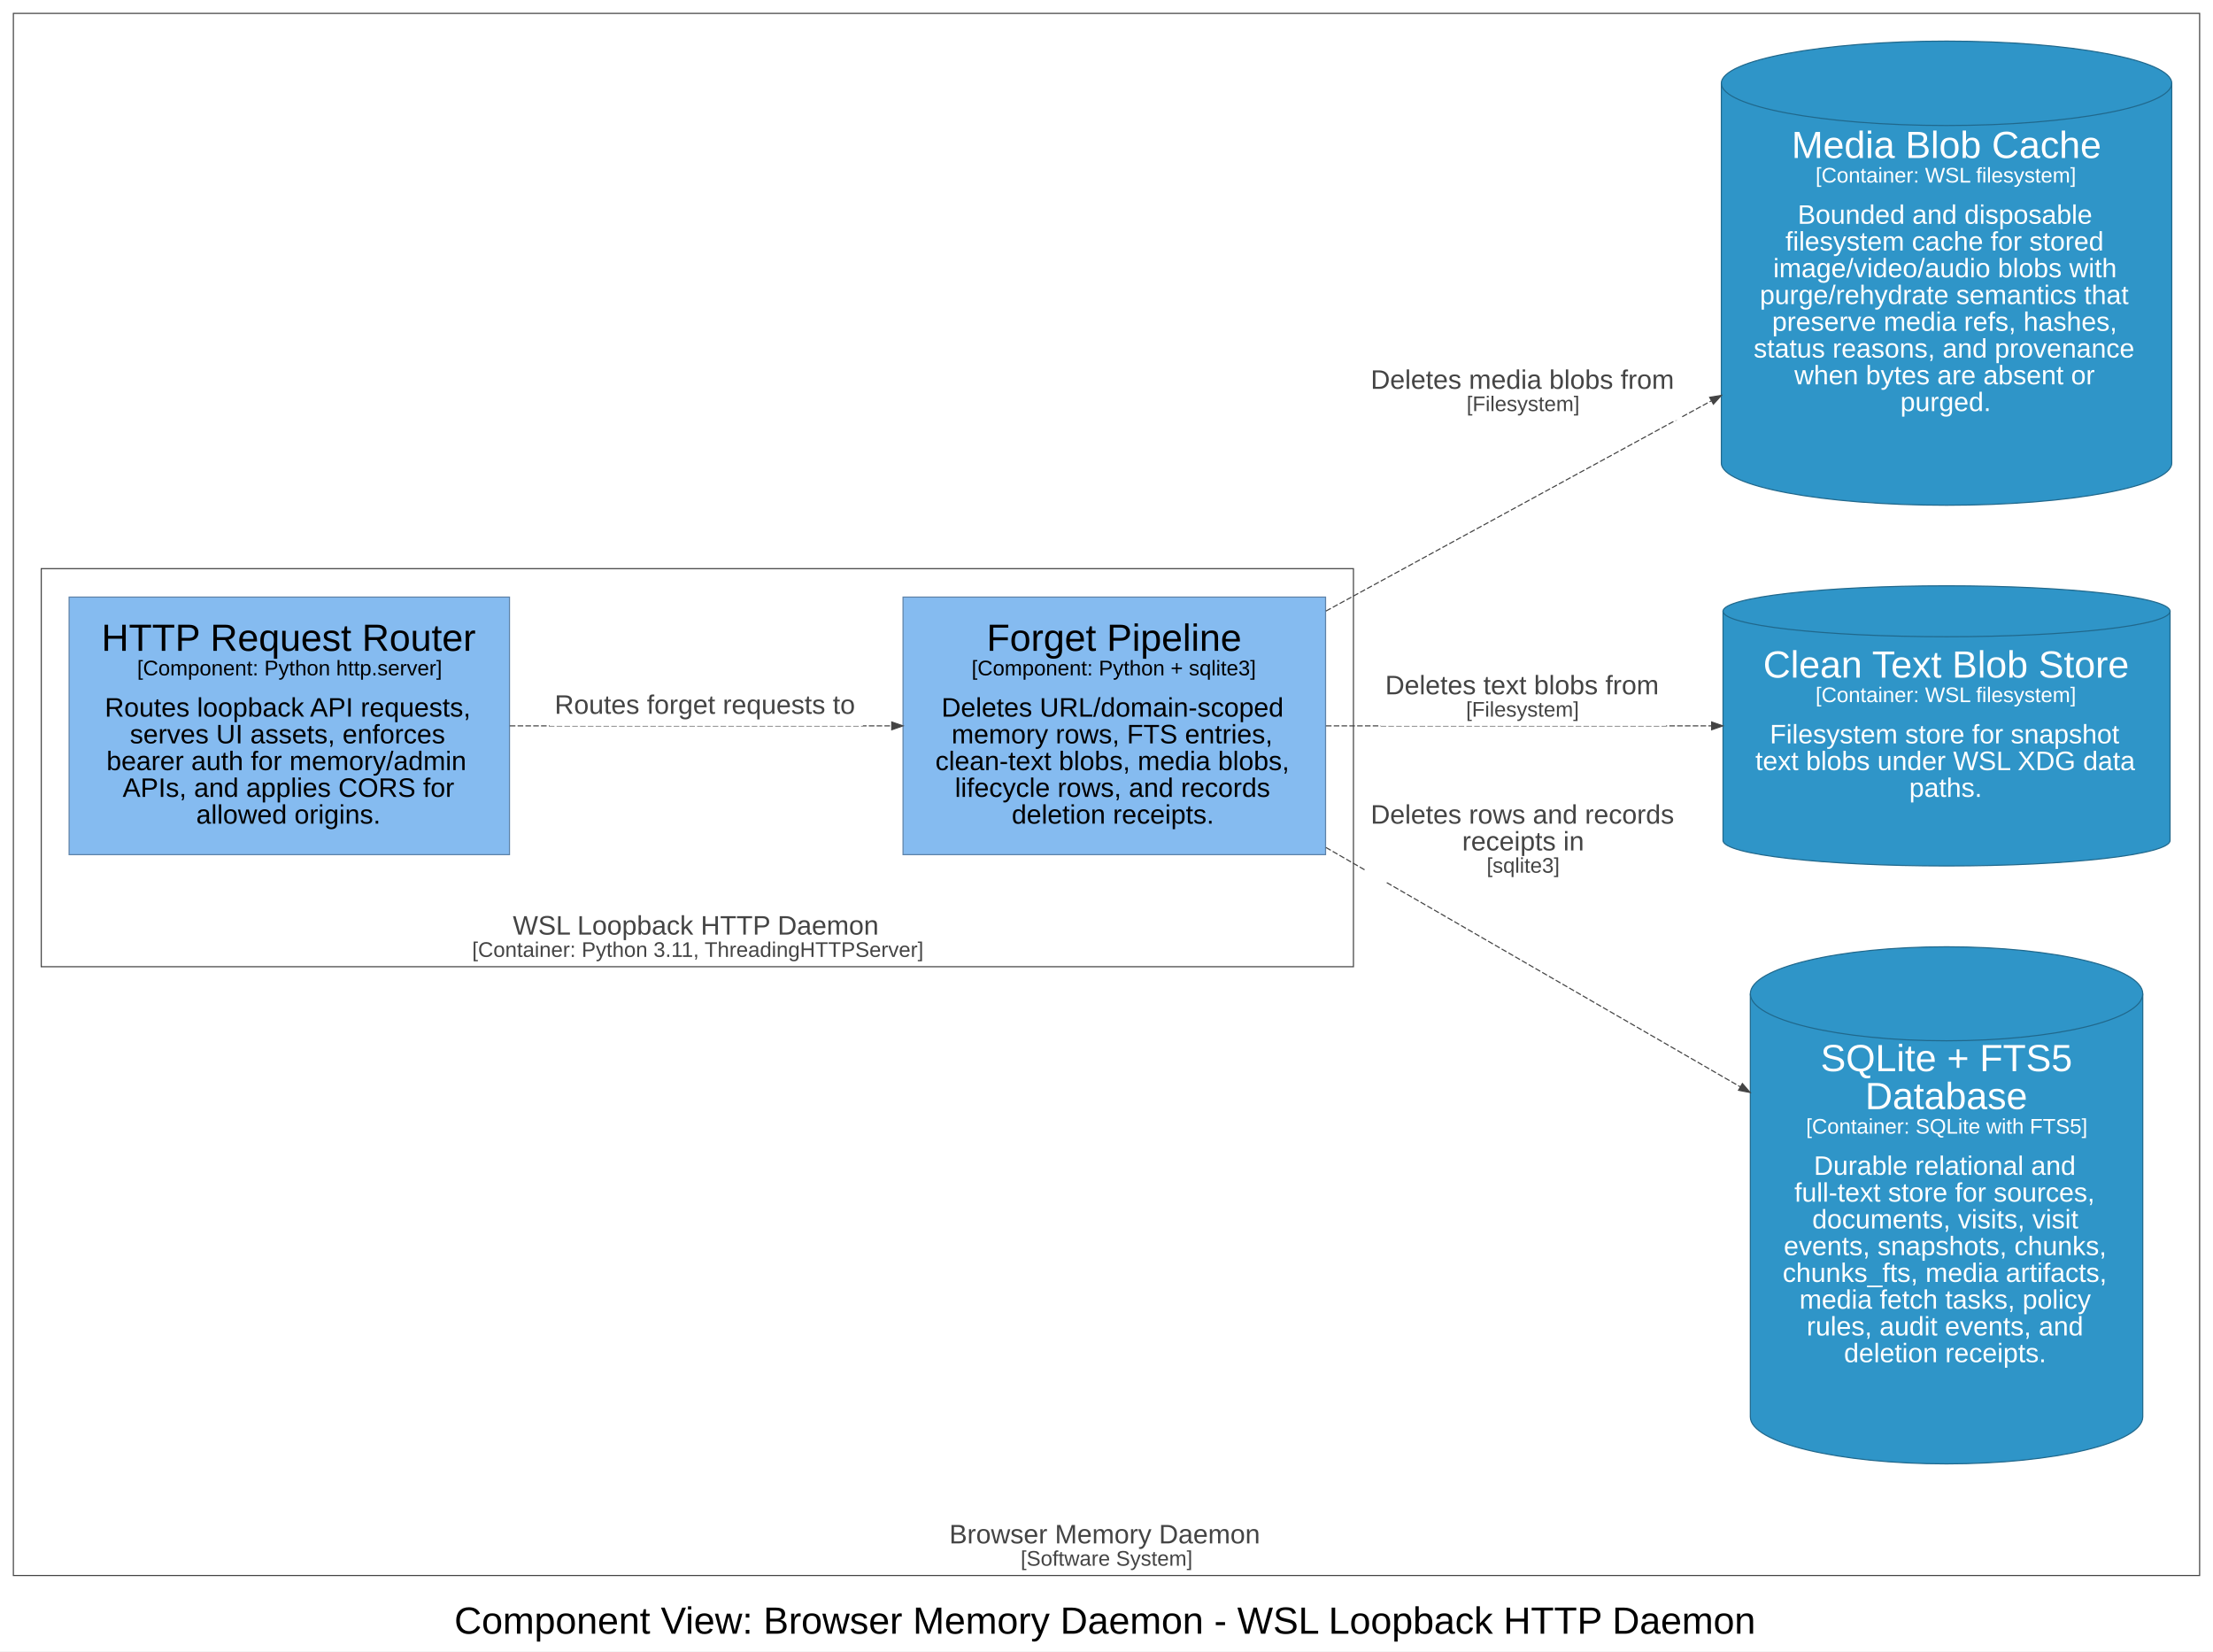
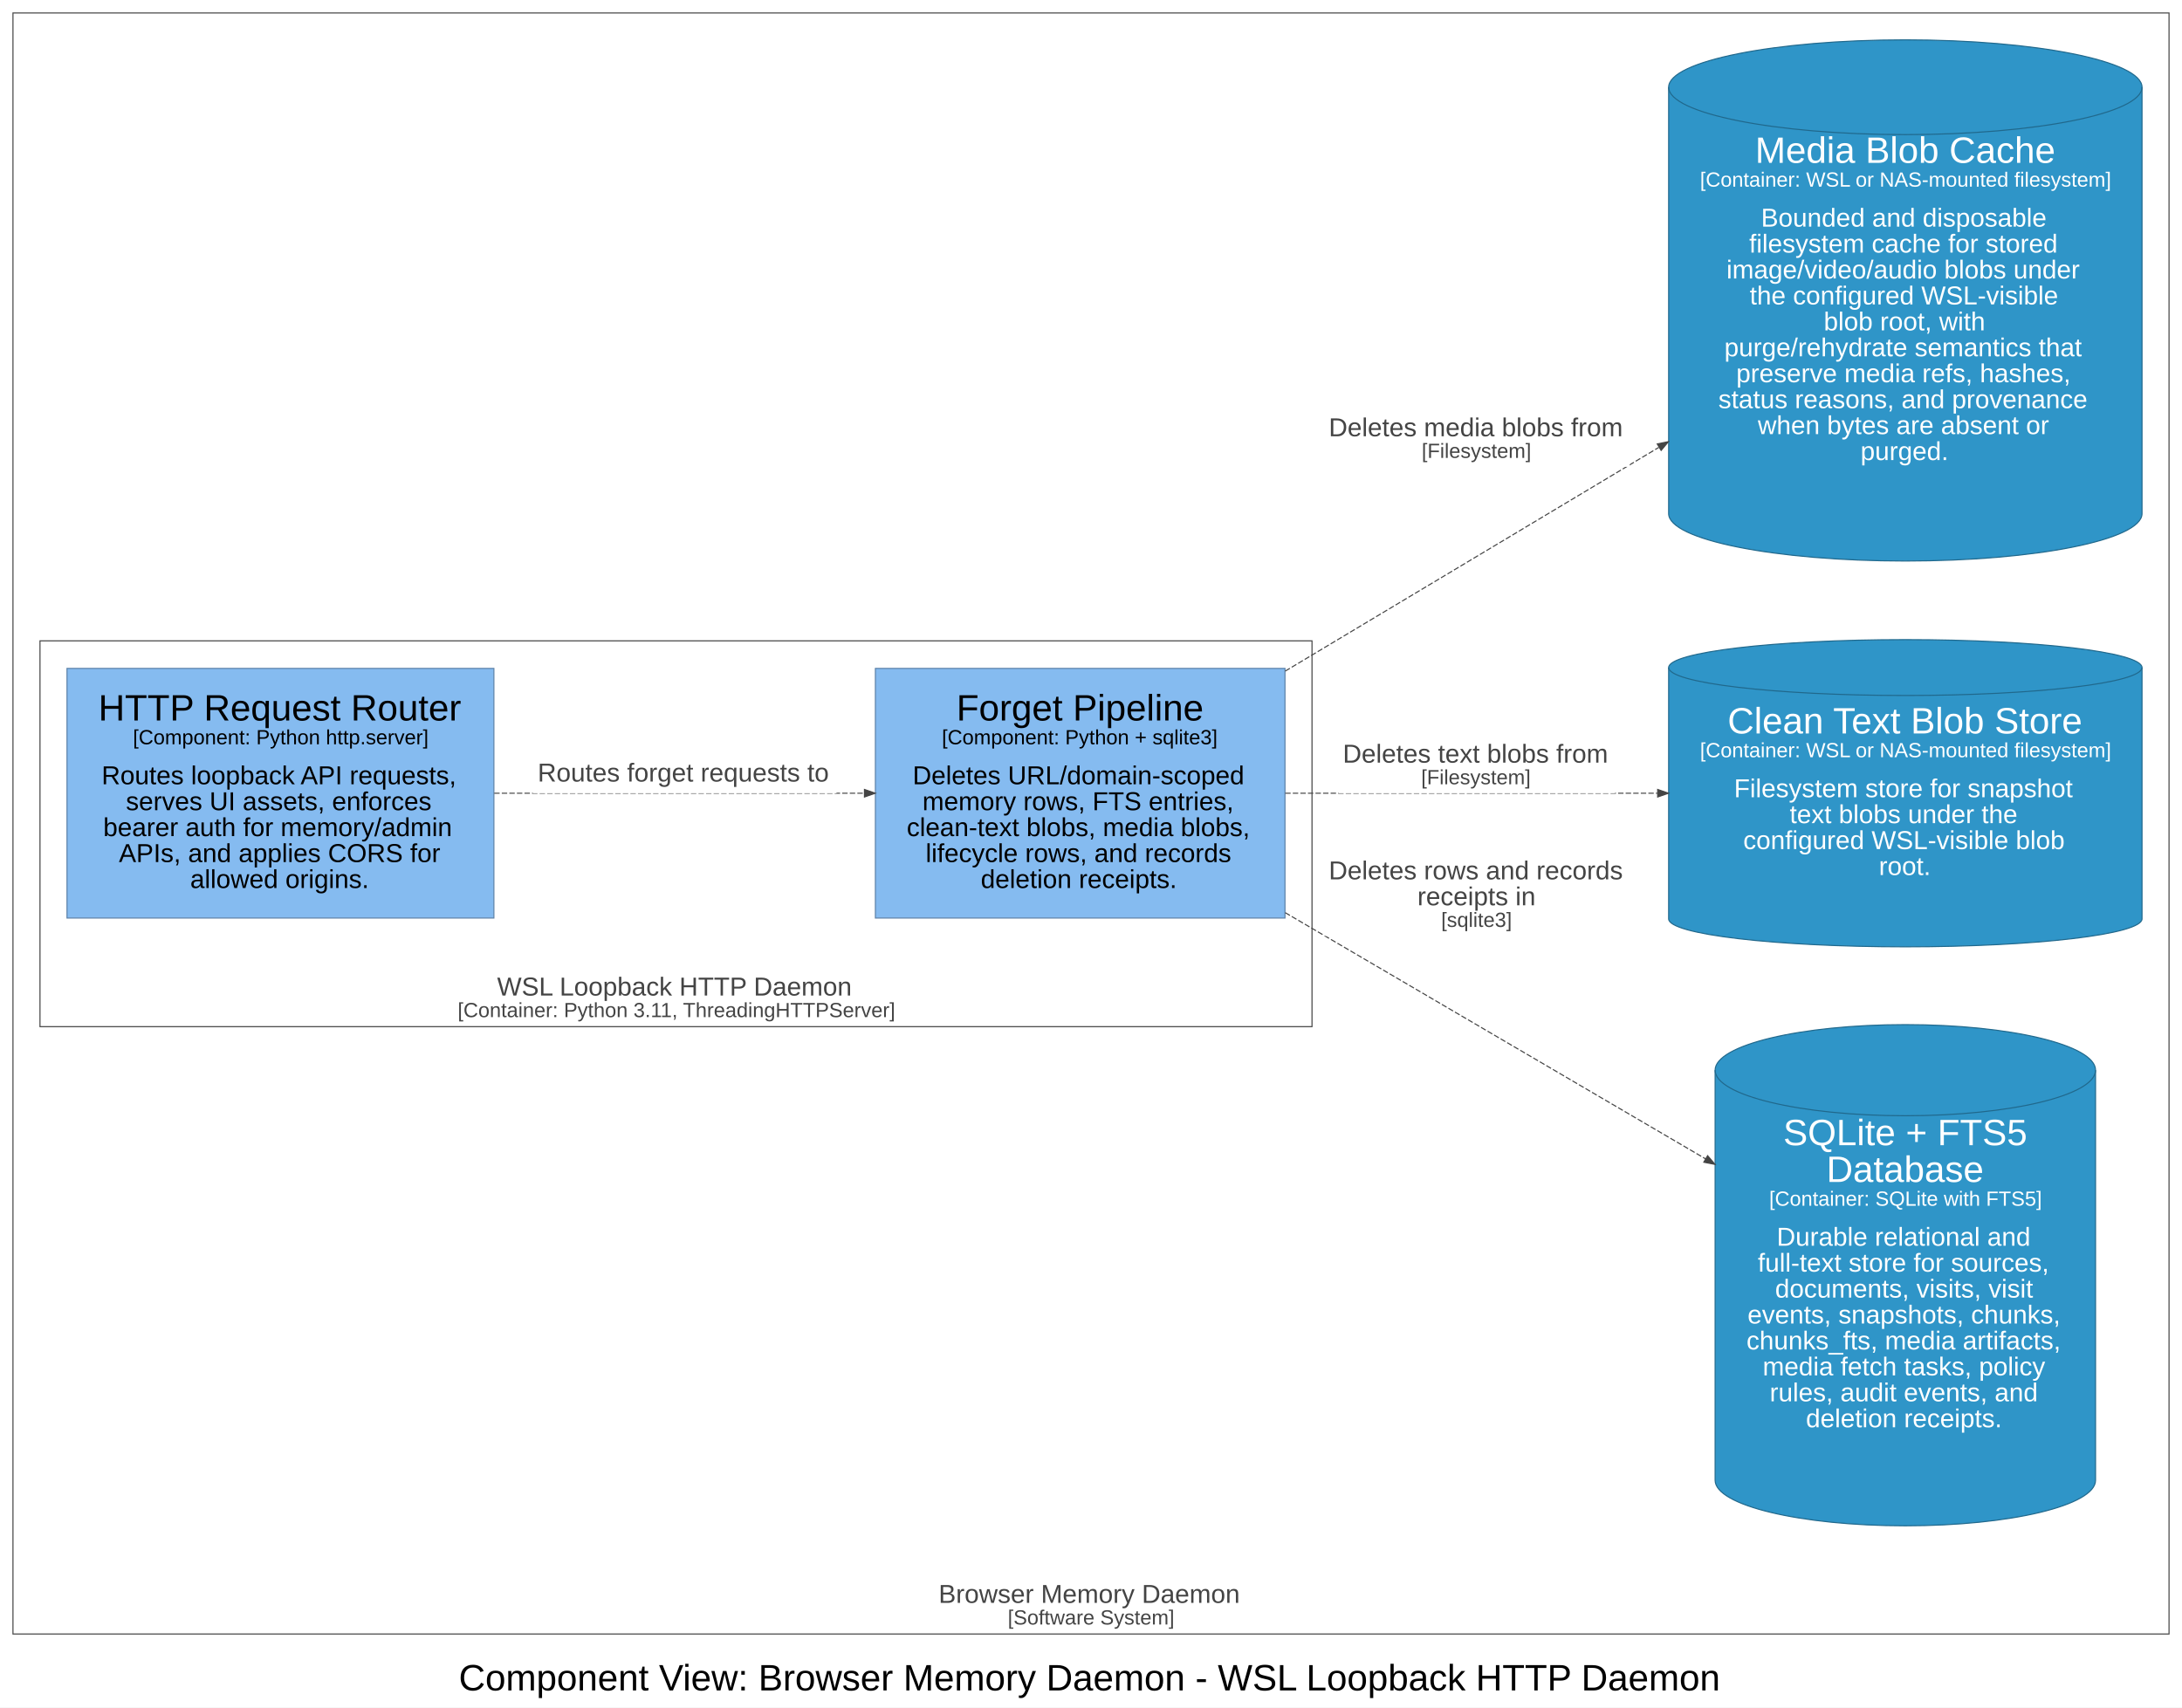
- <svg xmlns="http://www.w3.org/2000/svg" width="1985pt" height="1481pt" viewBox="0.00 0.00 1985.00 1481.00">
-   <g id="graph0" class="graph" transform="scale(1 1) rotate(0) translate(4 1477)">
-     <polygon fill="white" stroke="transparent" points="-4,4 -4,-1477 1981,-1477 1981,4 -4,4" />
-     <text text-anchor="start" x="403.5" y="-11.8" font-family="Arial" font-size="34.00">Component View: Browser Memory Daemon - WSL Loopback HTTP Daemon</text>
+ <svg xmlns="http://www.w3.org/2000/svg" width="2019pt" height="1580pt" viewBox="0.00 0.00 2019.00 1580.00">
+   <g id="graph0" class="graph" transform="scale(1 1) rotate(0) translate(4 1576)">
+     <polygon fill="white" stroke="transparent" points="-4,4 -4,-1576 2015,-1576 2015,4 -4,4" />
+     <text text-anchor="start" x="420.5" y="-11.8" font-family="Arial" font-size="34.00">Component View: Browser Memory Daemon - WSL Loopback HTTP Daemon</text>
    <g id="clust1" class="cluster">
-       <polygon fill="none" stroke="#444444" points="8,-64 8,-1465 1969,-1465 1969,-64 8,-64" />
-       <text text-anchor="start" x="847.5" y="-92.8" font-family="Arial" font-size="24.00" fill="#444444">Browser Memory Daemon</text>
-       <text text-anchor="start" x="911.5" y="-72.8" font-family="Arial" font-size="19.00" fill="#444444">[Software System]</text>
+       <polygon fill="none" stroke="#444444" points="8,-64 8,-1564 2003,-1564 2003,-64 8,-64" />
+       <text text-anchor="start" x="864.5" y="-92.8" font-family="Arial" font-size="24.00" fill="#444444">Browser Memory Daemon</text>
+       <text text-anchor="start" x="928.5" y="-72.8" font-family="Arial" font-size="19.00" fill="#444444">[Software System]</text>
    </g>
    <g id="clust2" class="cluster">
-       <polygon fill="none" stroke="#444444" points="33,-610 33,-967 1210,-967 1210,-610 33,-610" />
-       <text text-anchor="start" x="456" y="-638.8" font-family="Arial" font-size="24.00" fill="#444444">WSL Loopback HTTP Daemon</text>
-       <text text-anchor="start" x="419.5" y="-618.8" font-family="Arial" font-size="19.00" fill="#444444">[Container: Python 3.11, ThreadingHTTPServer]</text>
+       <polygon fill="none" stroke="#444444" points="33,-626 33,-983 1210,-983 1210,-626 33,-626" />
+       <text text-anchor="start" x="456" y="-654.8" font-family="Arial" font-size="24.00" fill="#444444">WSL Loopback HTTP Daemon</text>
+       <text text-anchor="start" x="419.5" y="-634.8" font-family="Arial" font-size="19.00" fill="#444444">[Container: Python 3.11, ThreadingHTTPServer]</text>
    </g>
    <g id="15" class="node">
-       <polygon fill="#85bbf0" stroke="#5d82a8" points="453,-941.5 58,-941.5 58,-710.5 453,-710.5 453,-941.5" />
-       <text text-anchor="start" x="87" y="-893.3" font-family="Arial" font-size="34.00" fill="#000000">HTTP Request Router</text>
-       <text text-anchor="start" x="119" y="-871.3" font-family="Arial" font-size="19.00" fill="#000000">[Component: Python http.server]</text>
-       <text text-anchor="start" x="90" y="-834.3" font-family="Arial" font-size="24.00" fill="#000000">Routes loopback API requests,</text>
-       <text text-anchor="start" x="112.5" y="-810.3" font-family="Arial" font-size="24.00" fill="#000000">serves UI assets, enforces</text>
-       <text text-anchor="start" x="91.5" y="-786.3" font-family="Arial" font-size="24.00" fill="#000000">bearer auth for memory/admin</text>
-       <text text-anchor="start" x="106" y="-762.3" font-family="Arial" font-size="24.00" fill="#000000">APIs, and applies CORS for</text>
-       <text text-anchor="start" x="172" y="-738.3" font-family="Arial" font-size="24.00" fill="#000000">allowed origins.</text>
+       <polygon fill="#85bbf0" stroke="#5d82a8" points="453,-957.5 58,-957.5 58,-726.5 453,-726.5 453,-957.5" />
+       <text text-anchor="start" x="87" y="-909.3" font-family="Arial" font-size="34.00" fill="#000000">HTTP Request Router</text>
+       <text text-anchor="start" x="119" y="-887.3" font-family="Arial" font-size="19.00" fill="#000000">[Component: Python http.server]</text>
+       <text text-anchor="start" x="90" y="-850.3" font-family="Arial" font-size="24.00" fill="#000000">Routes loopback API requests,</text>
+       <text text-anchor="start" x="112.5" y="-826.3" font-family="Arial" font-size="24.00" fill="#000000">serves UI assets, enforces</text>
+       <text text-anchor="start" x="91.5" y="-802.3" font-family="Arial" font-size="24.00" fill="#000000">bearer auth for memory/admin</text>
+       <text text-anchor="start" x="106" y="-778.3" font-family="Arial" font-size="24.00" fill="#000000">APIs, and applies CORS for</text>
+       <text text-anchor="start" x="172" y="-754.3" font-family="Arial" font-size="24.00" fill="#000000">allowed origins.</text>
    </g>
    <g id="22" class="node">
-       <polygon fill="#85bbf0" stroke="#5d82a8" points="1185,-941.5 806,-941.5 806,-710.5 1185,-710.5 1185,-941.5" />
-       <text text-anchor="start" x="881" y="-893.3" font-family="Arial" font-size="34.00" fill="#000000">Forget Pipeline</text>
-       <text text-anchor="start" x="867.5" y="-871.3" font-family="Arial" font-size="19.00" fill="#000000">[Component: Python + sqlite3]</text>
-       <text text-anchor="start" x="840.5" y="-834.3" font-family="Arial" font-size="24.00" fill="#000000">Deletes URL/domain-scoped</text>
-       <text text-anchor="start" x="849.5" y="-810.3" font-family="Arial" font-size="24.00" fill="#000000">memory rows, FTS entries,</text>
-       <text text-anchor="start" x="835" y="-786.3" font-family="Arial" font-size="24.00" fill="#000000">clean-text blobs, media blobs,</text>
-       <text text-anchor="start" x="852.5" y="-762.3" font-family="Arial" font-size="24.00" fill="#000000">lifecycle rows, and records</text>
-       <text text-anchor="start" x="903.5" y="-738.3" font-family="Arial" font-size="24.00" fill="#000000">deletion receipts.</text>
+       <polygon fill="#85bbf0" stroke="#5d82a8" points="1185,-957.5 806,-957.5 806,-726.5 1185,-726.5 1185,-957.5" />
+       <text text-anchor="start" x="881" y="-909.3" font-family="Arial" font-size="34.00" fill="#000000">Forget Pipeline</text>
+       <text text-anchor="start" x="867.5" y="-887.3" font-family="Arial" font-size="19.00" fill="#000000">[Component: Python + sqlite3]</text>
+       <text text-anchor="start" x="840.5" y="-850.3" font-family="Arial" font-size="24.00" fill="#000000">Deletes URL/domain-scoped</text>
+       <text text-anchor="start" x="849.5" y="-826.3" font-family="Arial" font-size="24.00" fill="#000000">memory rows, FTS entries,</text>
+       <text text-anchor="start" x="835" y="-802.3" font-family="Arial" font-size="24.00" fill="#000000">clean-text blobs, media blobs,</text>
+       <text text-anchor="start" x="852.5" y="-778.3" font-family="Arial" font-size="24.00" fill="#000000">lifecycle rows, and records</text>
+       <text text-anchor="start" x="903.5" y="-754.3" font-family="Arial" font-size="24.00" fill="#000000">deletion receipts.</text>
    </g>
    <g id="67" class="edge">
-       <path fill="none" stroke="#444444" stroke-dasharray="5,2" d="M453.3,-826C559.2,-826 689.48,-826 795.68,-826" />
-       <polygon fill="#444444" stroke="#444444" points="795.88,-829.5 805.88,-826 795.88,-822.5 795.88,-829.5" />
-       <polygon fill="white" stroke="transparent" points="489,-826 489,-860 770,-860 770,-826 489,-826" />
-       <text text-anchor="start" x="493.5" y="-836.8" font-family="Arial" font-size="24.00" fill="#444444">Routes forget requests to</text>
+       <path fill="none" stroke="#444444" stroke-dasharray="5,2" d="M453.3,-842C559.2,-842 689.48,-842 795.68,-842" />
+       <polygon fill="#444444" stroke="#444444" points="795.88,-845.5 805.88,-842 795.88,-838.5 795.88,-845.5" />
+       <polygon fill="white" stroke="transparent" points="489,-842 489,-876 770,-876 770,-842 489,-842" />
+       <text text-anchor="start" x="493.5" y="-852.8" font-family="Arial" font-size="24.00" fill="#444444">Routes forget requests to</text>
    </g>
    <g id="27" class="node">
-       <path fill="#2f95c8" stroke="#20688c" d="M1918,-585.72C1918,-608.98 1839.11,-627.88 1742,-627.88 1644.89,-627.88 1566,-608.98 1566,-585.72 1566,-585.72 1566,-206.28 1566,-206.28 1566,-183.02 1644.89,-164.12 1742,-164.12 1839.11,-164.12 1918,-183.02 1918,-206.28 1918,-206.28 1918,-585.72 1918,-585.72" />
-       <path fill="none" stroke="#20688c" d="M1918,-585.72C1918,-562.45 1839.11,-543.56 1742,-543.56 1644.89,-543.56 1566,-562.45 1566,-585.72" />
-       <text text-anchor="start" x="1629" y="-516.3" font-family="Arial" font-size="34.00" fill="#ffffff">SQLite + FTS5</text>
-       <text text-anchor="start" x="1669" y="-482.3" font-family="Arial" font-size="34.00" fill="#ffffff">Database</text>
-       <text text-anchor="start" x="1616" y="-460.3" font-family="Arial" font-size="19.00" fill="#ffffff">[Container: SQLite with FTS5]</text>
-       <text text-anchor="start" x="1623" y="-423.3" font-family="Arial" font-size="24.00" fill="#ffffff">Durable relational and</text>
-       <text text-anchor="start" x="1605.5" y="-399.3" font-family="Arial" font-size="24.00" fill="#ffffff">full-text store for sources,</text>
-       <text text-anchor="start" x="1621.5" y="-375.3" font-family="Arial" font-size="24.00" fill="#ffffff">documents, visits, visit</text>
-       <text text-anchor="start" x="1596" y="-351.3" font-family="Arial" font-size="24.00" fill="#ffffff">events, snapshots, chunks,</text>
-       <text text-anchor="start" x="1595" y="-327.3" font-family="Arial" font-size="24.00" fill="#ffffff">chunks_fts, media artifacts,</text>
-       <text text-anchor="start" x="1610" y="-303.3" font-family="Arial" font-size="24.00" fill="#ffffff">media fetch tasks, policy</text>
-       <text text-anchor="start" x="1616.5" y="-279.3" font-family="Arial" font-size="24.00" fill="#ffffff">rules, audit events, and</text>
-       <text text-anchor="start" x="1650" y="-255.3" font-family="Arial" font-size="24.00" fill="#ffffff">deletion receipts.</text>
+       <path fill="#2f95c8" stroke="#20688c" d="M1935,-585.72C1935,-608.98 1856.11,-627.88 1759,-627.88 1661.89,-627.88 1583,-608.98 1583,-585.72 1583,-585.72 1583,-206.28 1583,-206.28 1583,-183.02 1661.89,-164.12 1759,-164.12 1856.11,-164.12 1935,-183.02 1935,-206.28 1935,-206.28 1935,-585.72 1935,-585.72" />
+       <path fill="none" stroke="#20688c" d="M1935,-585.72C1935,-562.45 1856.11,-543.56 1759,-543.56 1661.89,-543.56 1583,-562.45 1583,-585.72" />
+       <text text-anchor="start" x="1646" y="-516.3" font-family="Arial" font-size="34.00" fill="#ffffff">SQLite + FTS5</text>
+       <text text-anchor="start" x="1686" y="-482.3" font-family="Arial" font-size="34.00" fill="#ffffff">Database</text>
+       <text text-anchor="start" x="1633" y="-460.3" font-family="Arial" font-size="19.00" fill="#ffffff">[Container: SQLite with FTS5]</text>
+       <text text-anchor="start" x="1640" y="-423.3" font-family="Arial" font-size="24.00" fill="#ffffff">Durable relational and</text>
+       <text text-anchor="start" x="1622.5" y="-399.3" font-family="Arial" font-size="24.00" fill="#ffffff">full-text store for sources,</text>
+       <text text-anchor="start" x="1638.5" y="-375.3" font-family="Arial" font-size="24.00" fill="#ffffff">documents, visits, visit</text>
+       <text text-anchor="start" x="1613" y="-351.3" font-family="Arial" font-size="24.00" fill="#ffffff">events, snapshots, chunks,</text>
+       <text text-anchor="start" x="1612" y="-327.3" font-family="Arial" font-size="24.00" fill="#ffffff">chunks_fts, media artifacts,</text>
+       <text text-anchor="start" x="1627" y="-303.3" font-family="Arial" font-size="24.00" fill="#ffffff">media fetch tasks, policy</text>
+       <text text-anchor="start" x="1633.5" y="-279.3" font-family="Arial" font-size="24.00" fill="#ffffff">rules, audit events, and</text>
+       <text text-anchor="start" x="1667" y="-255.3" font-family="Arial" font-size="24.00" fill="#ffffff">deletion receipts.</text>
    </g>
    <g id="79" class="edge">
-       <path fill="none" stroke="#444444" stroke-dasharray="5,2" d="M1185.33,-716.94C1299.32,-651.1 1443.9,-567.59 1557.01,-502.27" />
-       <polygon fill="#444444" stroke="#444444" points="1558.88,-505.23 1565.79,-497.2 1555.38,-499.17 1558.88,-505.23" />
-       <polygon fill="white" stroke="transparent" points="1221,-686 1221,-761 1504,-761 1504,-686 1221,-686" />
-       <text text-anchor="start" x="1225.5" y="-738.3" font-family="Arial" font-size="24.00" fill="#444444">Deletes rows and records</text>
-       <text text-anchor="start" x="1307.5" y="-714.3" font-family="Arial" font-size="24.00" fill="#444444">receipts in</text>
-       <text text-anchor="start" x="1329.5" y="-694.3" font-family="Arial" font-size="19.00" fill="#444444">[sqlite3]</text>
+       <path fill="none" stroke="#444444" stroke-dasharray="5,2" d="M1185.22,-731.47C1303.93,-661.94 1456.37,-572.66 1574.14,-503.69" />
+       <polygon fill="#444444" stroke="#444444" points="1576.05,-506.62 1582.91,-498.55 1572.52,-500.58 1576.05,-506.62" />
+       <polygon fill="white" stroke="transparent" points="1221,-710 1221,-785 1504,-785 1504,-710 1221,-710" />
+       <text text-anchor="start" x="1225.5" y="-762.3" font-family="Arial" font-size="24.00" fill="#444444">Deletes rows and records</text>
+       <text text-anchor="start" x="1307.5" y="-738.3" font-family="Arial" font-size="24.00" fill="#444444">receipts in</text>
+       <text text-anchor="start" x="1329.5" y="-718.3" font-family="Arial" font-size="19.00" fill="#444444">[sqlite3]</text>
    </g>
    <g id="28" class="node">
-       <path fill="#2f95c8" stroke="#20688c" d="M1942.5,-928.78C1942.5,-941.39 1852.63,-951.63 1742,-951.63 1631.37,-951.63 1541.5,-941.39 1541.5,-928.78 1541.5,-928.78 1541.5,-723.22 1541.5,-723.22 1541.5,-710.61 1631.37,-700.37 1742,-700.37 1852.63,-700.37 1942.5,-710.61 1942.5,-723.22 1942.5,-723.22 1942.5,-928.78 1942.5,-928.78" />
-       <path fill="none" stroke="#20688c" d="M1942.5,-928.78C1942.5,-916.18 1852.63,-905.94 1742,-905.94 1631.37,-905.94 1541.5,-916.18 1541.5,-928.78" />
-       <text text-anchor="start" x="1577.5" y="-869.3" font-family="Arial" font-size="34.00" fill="#ffffff">Clean Text Blob Store</text>
-       <text text-anchor="start" x="1624.5" y="-847.3" font-family="Arial" font-size="19.00" fill="#ffffff">[Container: WSL filesystem]</text>
-       <text text-anchor="start" x="1583.5" y="-810.3" font-family="Arial" font-size="24.00" fill="#ffffff">Filesystem store for snapshot</text>
-       <text text-anchor="start" x="1570.5" y="-786.3" font-family="Arial" font-size="24.00" fill="#ffffff">text blobs under WSL XDG data</text>
-       <text text-anchor="start" x="1708.5" y="-762.3" font-family="Arial" font-size="24.00" fill="#ffffff">paths.</text>
+       <path fill="#2f95c8" stroke="#20688c" d="M1978,-958.28C1978,-972.54 1879.84,-984.13 1759,-984.13 1638.16,-984.13 1540,-972.54 1540,-958.28 1540,-958.28 1540,-725.72 1540,-725.72 1540,-711.46 1638.16,-699.87 1759,-699.87 1879.84,-699.87 1978,-711.46 1978,-725.72 1978,-725.72 1978,-958.28 1978,-958.28" />
+       <path fill="none" stroke="#20688c" d="M1978,-958.28C1978,-944.03 1879.84,-932.44 1759,-932.44 1638.16,-932.44 1540,-944.03 1540,-958.28" />
+       <text text-anchor="start" x="1594.5" y="-897.3" font-family="Arial" font-size="34.00" fill="#ffffff">Clean Text Blob Store</text>
+       <text text-anchor="start" x="1569" y="-875.3" font-family="Arial" font-size="19.00" fill="#ffffff">[Container: WSL or NAS-mounted filesystem]</text>
+       <text text-anchor="start" x="1600.5" y="-838.3" font-family="Arial" font-size="24.00" fill="#ffffff">Filesystem store for snapshot</text>
+       <text text-anchor="start" x="1652" y="-814.3" font-family="Arial" font-size="24.00" fill="#ffffff">text blobs under the</text>
+       <text text-anchor="start" x="1609" y="-790.3" font-family="Arial" font-size="24.00" fill="#ffffff">configured WSL-visible blob</text>
+       <text text-anchor="start" x="1734.5" y="-766.3" font-family="Arial" font-size="24.00" fill="#ffffff">root.</text>
    </g>
    <g id="80" class="edge">
-       <path fill="none" stroke="#444444" stroke-dasharray="5,2" d="M1185.33,-826C1290.81,-826 1422.49,-826 1531.18,-826" />
-       <polygon fill="#444444" stroke="#444444" points="1531.3,-829.5 1541.3,-826 1531.3,-822.5 1531.3,-829.5" />
-       <polygon fill="white" stroke="transparent" points="1234.5,-826 1234.5,-877 1490.5,-877 1490.5,-826 1234.5,-826" />
-       <text text-anchor="start" x="1238.5" y="-854.3" font-family="Arial" font-size="24.00" fill="#444444">Deletes text blobs from</text>
-       <text text-anchor="start" x="1311" y="-834.3" font-family="Arial" font-size="19.00" fill="#444444">[Filesystem]</text>
+       <path fill="none" stroke="#444444" stroke-dasharray="5,2" d="M1185.22,-842C1289.44,-842 1419.66,-842 1529.59,-842" />
+       <polygon fill="#444444" stroke="#444444" points="1529.83,-845.5 1539.83,-842 1529.83,-838.5 1529.83,-845.5" />
+       <polygon fill="white" stroke="transparent" points="1234.5,-842 1234.5,-893 1490.5,-893 1490.5,-842 1234.5,-842" />
+       <text text-anchor="start" x="1238.5" y="-870.3" font-family="Arial" font-size="24.00" fill="#444444">Deletes text blobs from</text>
+       <text text-anchor="start" x="1311" y="-850.3" font-family="Arial" font-size="19.00" fill="#444444">[Filesystem]</text>
    </g>
    <g id="29" class="node">
-       <path fill="#2f95c8" stroke="#20688c" d="M1944,-1402.28C1944,-1423.16 1853.46,-1440.13 1742,-1440.13 1630.54,-1440.13 1540,-1423.16 1540,-1402.28 1540,-1402.28 1540,-1061.72 1540,-1061.72 1540,-1040.84 1630.54,-1023.87 1742,-1023.87 1853.46,-1023.87 1944,-1040.84 1944,-1061.72 1944,-1061.72 1944,-1402.28 1944,-1402.28" />
-       <path fill="none" stroke="#20688c" d="M1944,-1402.28C1944,-1381.4 1853.46,-1364.44 1742,-1364.44 1630.54,-1364.44 1540,-1381.4 1540,-1402.28" />
-       <text text-anchor="start" x="1603" y="-1335.3" font-family="Arial" font-size="34.00" fill="#ffffff">Media Blob Cache</text>
-       <text text-anchor="start" x="1624.5" y="-1313.3" font-family="Arial" font-size="19.00" fill="#ffffff">[Container: WSL filesystem]</text>
-       <text text-anchor="start" x="1608.5" y="-1276.3" font-family="Arial" font-size="24.00" fill="#ffffff">Bounded and disposable</text>
-       <text text-anchor="start" x="1597.5" y="-1252.3" font-family="Arial" font-size="24.00" fill="#ffffff">filesystem cache for stored</text>
-       <text text-anchor="start" x="1586.5" y="-1228.3" font-family="Arial" font-size="24.00" fill="#ffffff">image/video/audio blobs with</text>
-       <text text-anchor="start" x="1574.5" y="-1204.3" font-family="Arial" font-size="24.00" fill="#ffffff">purge/rehydrate semantics that</text>
-       <text text-anchor="start" x="1585.5" y="-1180.3" font-family="Arial" font-size="24.00" fill="#ffffff">preserve media refs, hashes,</text>
-       <text text-anchor="start" x="1569" y="-1156.3" font-family="Arial" font-size="24.00" fill="#ffffff">status reasons, and provenance</text>
-       <text text-anchor="start" x="1605.5" y="-1132.3" font-family="Arial" font-size="24.00" fill="#ffffff">when bytes are absent or</text>
-       <text text-anchor="start" x="1700.5" y="-1108.3" font-family="Arial" font-size="24.00" fill="#ffffff">purged.</text>
+       <path fill="#2f95c8" stroke="#20688c" d="M1978,-1495.28C1978,-1519.47 1879.84,-1539.13 1759,-1539.13 1638.16,-1539.13 1540,-1519.47 1540,-1495.28 1540,-1495.28 1540,-1100.72 1540,-1100.72 1540,-1076.53 1638.16,-1056.87 1759,-1056.87 1879.84,-1056.87 1978,-1076.53 1978,-1100.72 1978,-1100.72 1978,-1495.28 1978,-1495.28" />
+       <path fill="none" stroke="#20688c" d="M1978,-1495.28C1978,-1471.09 1879.84,-1451.44 1759,-1451.44 1638.16,-1451.44 1540,-1471.09 1540,-1495.28" />
+       <text text-anchor="start" x="1620" y="-1425.3" font-family="Arial" font-size="34.00" fill="#ffffff">Media Blob Cache</text>
+       <text text-anchor="start" x="1569" y="-1403.3" font-family="Arial" font-size="19.00" fill="#ffffff">[Container: WSL or NAS-mounted filesystem]</text>
+       <text text-anchor="start" x="1625.5" y="-1366.3" font-family="Arial" font-size="24.00" fill="#ffffff">Bounded and disposable</text>
+       <text text-anchor="start" x="1614.5" y="-1342.3" font-family="Arial" font-size="24.00" fill="#ffffff">filesystem cache for stored</text>
+       <text text-anchor="start" x="1593.5" y="-1318.3" font-family="Arial" font-size="24.00" fill="#ffffff">image/video/audio blobs under</text>
+       <text text-anchor="start" x="1615" y="-1294.3" font-family="Arial" font-size="24.00" fill="#ffffff">the configured WSL-visible</text>
+       <text text-anchor="start" x="1683.5" y="-1270.3" font-family="Arial" font-size="24.00" fill="#ffffff">blob root, with</text>
+       <text text-anchor="start" x="1591.5" y="-1246.3" font-family="Arial" font-size="24.00" fill="#ffffff">purge/rehydrate semantics that</text>
+       <text text-anchor="start" x="1602.5" y="-1222.3" font-family="Arial" font-size="24.00" fill="#ffffff">preserve media refs, hashes,</text>
+       <text text-anchor="start" x="1586" y="-1198.3" font-family="Arial" font-size="24.00" fill="#ffffff">status reasons, and provenance</text>
+       <text text-anchor="start" x="1622.5" y="-1174.3" font-family="Arial" font-size="24.00" fill="#ffffff">when bytes are absent or</text>
+       <text text-anchor="start" x="1717.5" y="-1150.3" font-family="Arial" font-size="24.00" fill="#ffffff">purged.</text>
    </g>
    <g id="81" class="edge">
-       <path fill="none" stroke="#444444" stroke-dasharray="5,2" d="M1185.33,-928.98C1290.71,-986.44 1422.24,-1058.17 1530.87,-1117.41" />
-       <polygon fill="#444444" stroke="#444444" points="1529.53,-1120.66 1539.98,-1122.38 1532.88,-1114.52 1529.53,-1120.66" />
-       <polygon fill="white" stroke="transparent" points="1221,-1100 1221,-1151 1504,-1151 1504,-1100 1221,-1100" />
-       <text text-anchor="start" x="1225.5" y="-1128.3" font-family="Arial" font-size="24.00" fill="#444444">Deletes media blobs from</text>
-       <text text-anchor="start" x="1311.5" y="-1108.3" font-family="Arial" font-size="19.00" fill="#444444">[Filesystem]</text>
+       <path fill="none" stroke="#444444" stroke-dasharray="5,2" d="M1185.22,-955.01C1289.86,-1017.67 1420.71,-1096.03 1530.92,-1162.02" />
+       <polygon fill="#444444" stroke="#444444" points="1529.45,-1165.22 1539.83,-1167.35 1533.05,-1159.21 1529.45,-1165.22" />
+       <polygon fill="white" stroke="transparent" points="1221,-1144 1221,-1195 1504,-1195 1504,-1144 1221,-1144" />
+       <text text-anchor="start" x="1225.5" y="-1172.3" font-family="Arial" font-size="24.00" fill="#444444">Deletes media blobs from</text>
+       <text text-anchor="start" x="1311.5" y="-1152.3" font-family="Arial" font-size="19.00" fill="#444444">[Filesystem]</text>
    </g>
  </g>
</svg>
